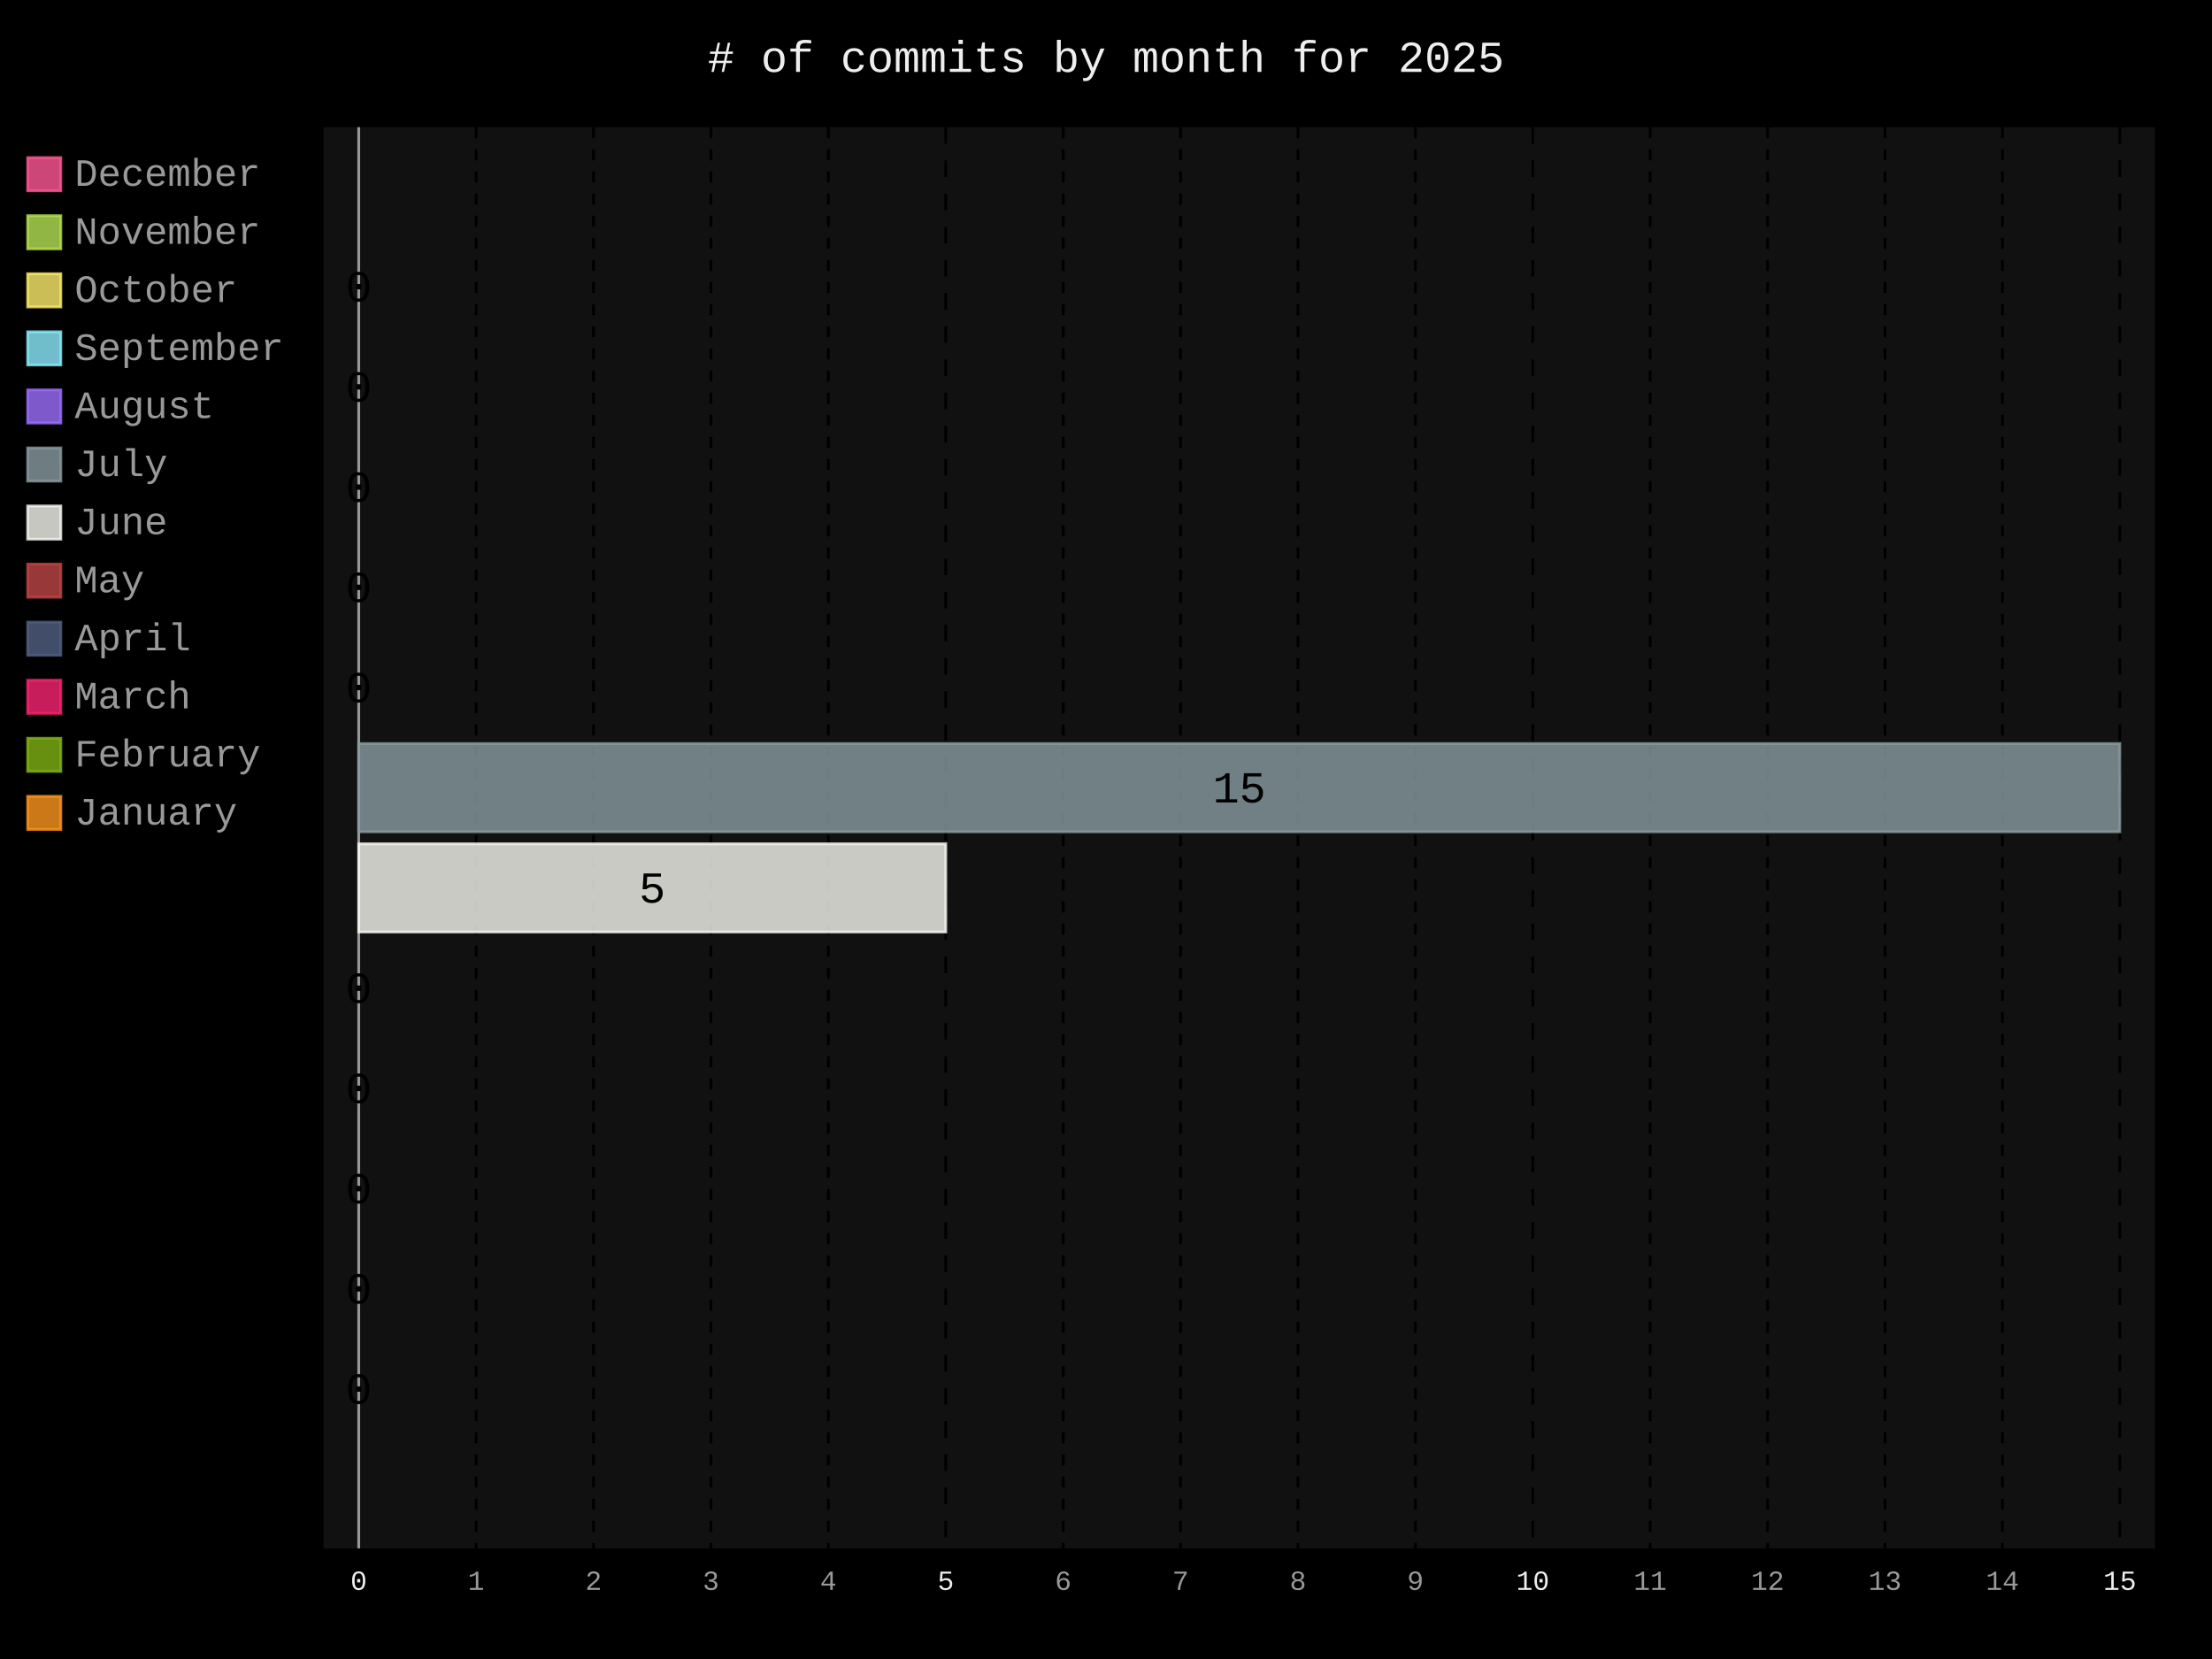
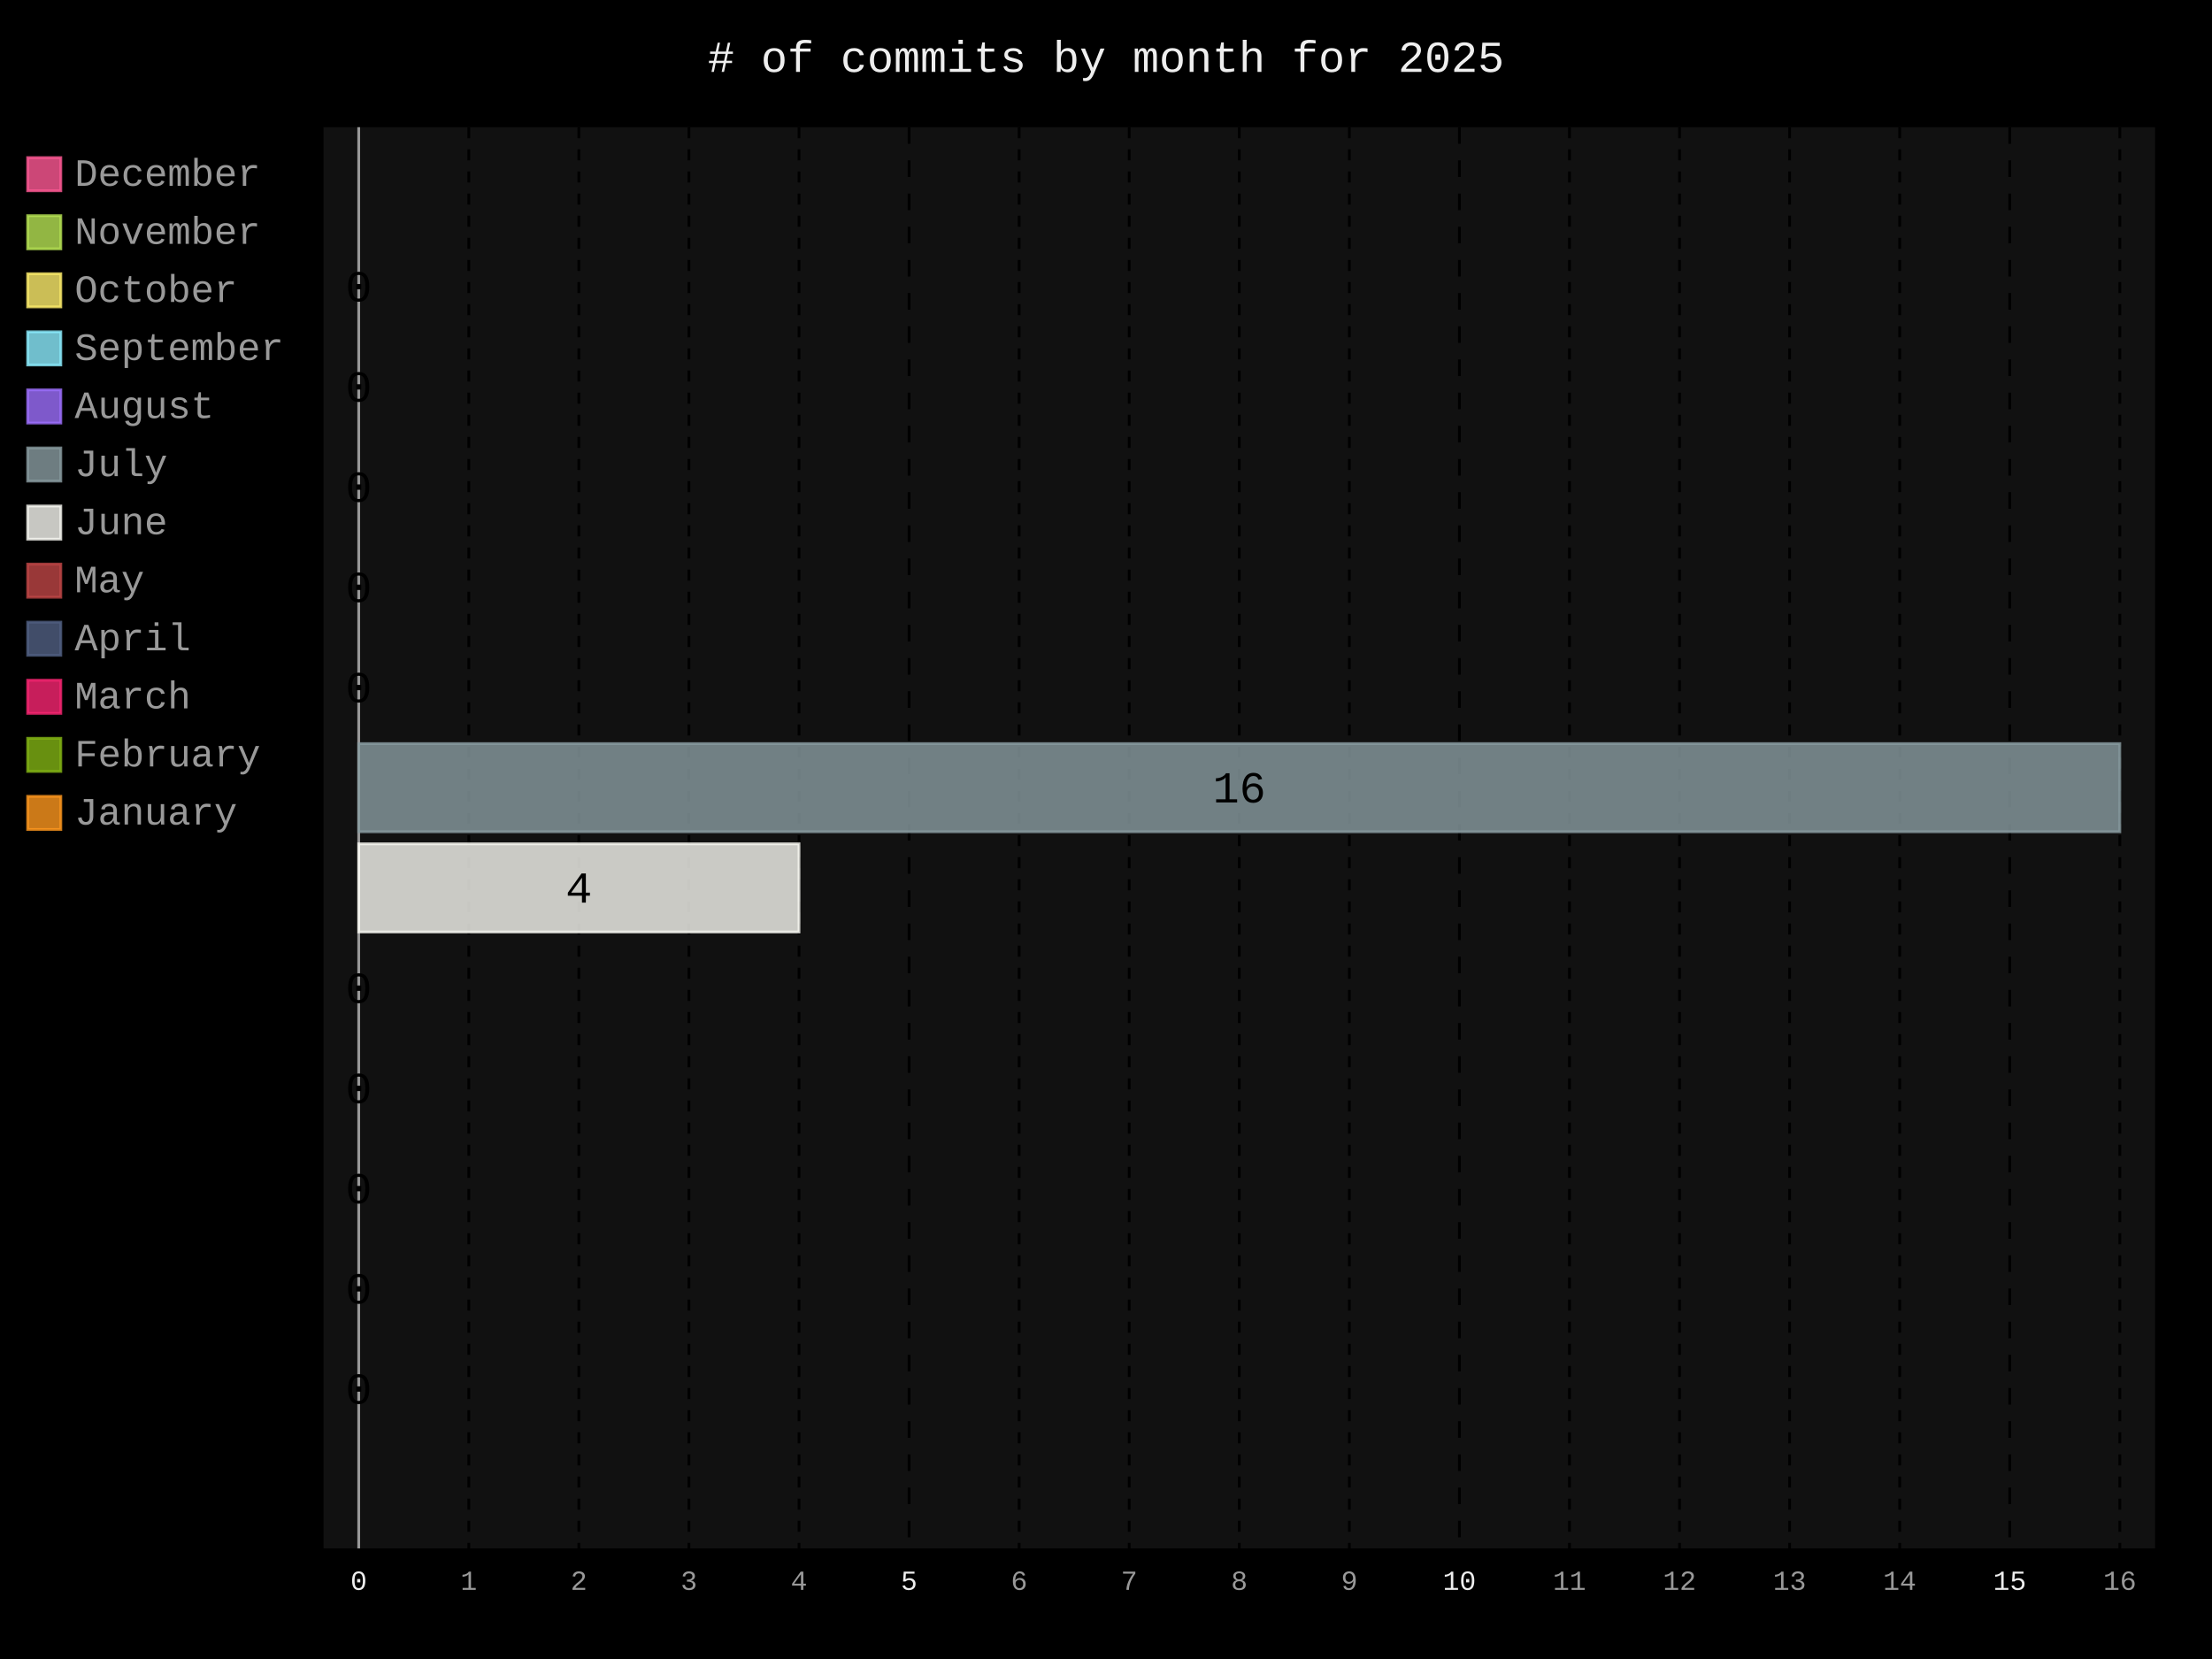
- <svg xmlns="http://www.w3.org/2000/svg" id="chart-7747c57a-ceef-4631-9178-cc2f23c87f48" class="pygal-chart" viewBox="0 0 800 600">
+ <svg xmlns="http://www.w3.org/2000/svg" id="chart-99b39e78-8913-4b95-8de4-66ff8dc65105" class="pygal-chart" viewBox="0 0 800 600">
  <defs>
-     <style type="text/css">#chart-7747c57a-ceef-4631-9178-cc2f23c87f48{-webkit-user-select:none;-webkit-font-smoothing:antialiased;font-family:Consolas,"Liberation Mono",Menlo,Courier,monospace}#chart-7747c57a-ceef-4631-9178-cc2f23c87f48 .title{font-family:Consolas,"Liberation Mono",Menlo,Courier,monospace;font-size:16px}#chart-7747c57a-ceef-4631-9178-cc2f23c87f48 .legends .legend text{font-family:Consolas,"Liberation Mono",Menlo,Courier,monospace;font-size:14px}#chart-7747c57a-ceef-4631-9178-cc2f23c87f48 .axis text{font-family:Consolas,"Liberation Mono",Menlo,Courier,monospace;font-size:10px}#chart-7747c57a-ceef-4631-9178-cc2f23c87f48 .axis text.major{font-family:Consolas,"Liberation Mono",Menlo,Courier,monospace;font-size:10px}#chart-7747c57a-ceef-4631-9178-cc2f23c87f48 .text-overlay text.value{font-family:Consolas,"Liberation Mono",Menlo,Courier,monospace;font-size:16px}#chart-7747c57a-ceef-4631-9178-cc2f23c87f48 .text-overlay text.label{font-family:Consolas,"Liberation Mono",Menlo,Courier,monospace;font-size:10px}#chart-7747c57a-ceef-4631-9178-cc2f23c87f48 .tooltip{font-family:Consolas,"Liberation Mono",Menlo,Courier,monospace;font-size:14px}#chart-7747c57a-ceef-4631-9178-cc2f23c87f48 text.no_data{font-family:Consolas,"Liberation Mono",Menlo,Courier,monospace;font-size:64px}
- #chart-7747c57a-ceef-4631-9178-cc2f23c87f48{background-color:black}#chart-7747c57a-ceef-4631-9178-cc2f23c87f48 path,#chart-7747c57a-ceef-4631-9178-cc2f23c87f48 line,#chart-7747c57a-ceef-4631-9178-cc2f23c87f48 rect,#chart-7747c57a-ceef-4631-9178-cc2f23c87f48 circle{-webkit-transition:250ms;-moz-transition:250ms;transition:250ms}#chart-7747c57a-ceef-4631-9178-cc2f23c87f48 .graph &gt; .background{fill:black}#chart-7747c57a-ceef-4631-9178-cc2f23c87f48 .plot &gt; .background{fill:#111}#chart-7747c57a-ceef-4631-9178-cc2f23c87f48 .graph{fill:#999}#chart-7747c57a-ceef-4631-9178-cc2f23c87f48 text.no_data{fill:#eee}#chart-7747c57a-ceef-4631-9178-cc2f23c87f48 .title{fill:#eee}#chart-7747c57a-ceef-4631-9178-cc2f23c87f48 .legends .legend text{fill:#999}#chart-7747c57a-ceef-4631-9178-cc2f23c87f48 .legends .legend:hover text{fill:#eee}#chart-7747c57a-ceef-4631-9178-cc2f23c87f48 .axis .line{stroke:#eee}#chart-7747c57a-ceef-4631-9178-cc2f23c87f48 .axis .guide.line{stroke:#555}#chart-7747c57a-ceef-4631-9178-cc2f23c87f48 .axis .major.line{stroke:#999}#chart-7747c57a-ceef-4631-9178-cc2f23c87f48 .axis text.major{fill:#eee}#chart-7747c57a-ceef-4631-9178-cc2f23c87f48 .axis.y .guides:hover .guide.line,#chart-7747c57a-ceef-4631-9178-cc2f23c87f48 .line-graph .axis.x .guides:hover .guide.line,#chart-7747c57a-ceef-4631-9178-cc2f23c87f48 .stackedline-graph .axis.x .guides:hover .guide.line,#chart-7747c57a-ceef-4631-9178-cc2f23c87f48 .xy-graph .axis.x .guides:hover .guide.line{stroke:#eee}#chart-7747c57a-ceef-4631-9178-cc2f23c87f48 .axis .guides:hover text{fill:#eee}#chart-7747c57a-ceef-4631-9178-cc2f23c87f48 .reactive{fill-opacity:.8;stroke-opacity:.8;stroke-width:1}#chart-7747c57a-ceef-4631-9178-cc2f23c87f48 .ci{stroke:#999}#chart-7747c57a-ceef-4631-9178-cc2f23c87f48 .reactive.active,#chart-7747c57a-ceef-4631-9178-cc2f23c87f48 .active .reactive{fill-opacity:.4;stroke-opacity:.9;stroke-width:4}#chart-7747c57a-ceef-4631-9178-cc2f23c87f48 .ci .reactive.active{stroke-width:1.5}#chart-7747c57a-ceef-4631-9178-cc2f23c87f48 .series text{fill:#eee}#chart-7747c57a-ceef-4631-9178-cc2f23c87f48 .tooltip rect{fill:#111;stroke:#eee;-webkit-transition:opacity 250ms;-moz-transition:opacity 250ms;transition:opacity 250ms}#chart-7747c57a-ceef-4631-9178-cc2f23c87f48 .tooltip .label{fill:#999}#chart-7747c57a-ceef-4631-9178-cc2f23c87f48 .tooltip .label{fill:#999}#chart-7747c57a-ceef-4631-9178-cc2f23c87f48 .tooltip .legend{font-size:.8em;fill:#555}#chart-7747c57a-ceef-4631-9178-cc2f23c87f48 .tooltip .x_label{font-size:.6em;fill:#eee}#chart-7747c57a-ceef-4631-9178-cc2f23c87f48 .tooltip .xlink{font-size:.5em;text-decoration:underline}#chart-7747c57a-ceef-4631-9178-cc2f23c87f48 .tooltip .value{font-size:1.5em}#chart-7747c57a-ceef-4631-9178-cc2f23c87f48 .bound{font-size:.5em}#chart-7747c57a-ceef-4631-9178-cc2f23c87f48 .max-value{font-size:.75em;fill:#555}#chart-7747c57a-ceef-4631-9178-cc2f23c87f48 .map-element{fill:#111;stroke:#555 !important}#chart-7747c57a-ceef-4631-9178-cc2f23c87f48 .map-element .reactive{fill-opacity:inherit;stroke-opacity:inherit}#chart-7747c57a-ceef-4631-9178-cc2f23c87f48 .color-0,#chart-7747c57a-ceef-4631-9178-cc2f23c87f48 .color-0 a:visited{stroke:#ff5995;fill:#ff5995}#chart-7747c57a-ceef-4631-9178-cc2f23c87f48 .color-1,#chart-7747c57a-ceef-4631-9178-cc2f23c87f48 .color-1 a:visited{stroke:#b6e354;fill:#b6e354}#chart-7747c57a-ceef-4631-9178-cc2f23c87f48 .color-2,#chart-7747c57a-ceef-4631-9178-cc2f23c87f48 .color-2 a:visited{stroke:#feed6c;fill:#feed6c}#chart-7747c57a-ceef-4631-9178-cc2f23c87f48 .color-3,#chart-7747c57a-ceef-4631-9178-cc2f23c87f48 .color-3 a:visited{stroke:#8cedff;fill:#8cedff}#chart-7747c57a-ceef-4631-9178-cc2f23c87f48 .color-4,#chart-7747c57a-ceef-4631-9178-cc2f23c87f48 .color-4 a:visited{stroke:#9e6ffe;fill:#9e6ffe}#chart-7747c57a-ceef-4631-9178-cc2f23c87f48 .color-5,#chart-7747c57a-ceef-4631-9178-cc2f23c87f48 .color-5 a:visited{stroke:#899ca1;fill:#899ca1}#chart-7747c57a-ceef-4631-9178-cc2f23c87f48 .color-6,#chart-7747c57a-ceef-4631-9178-cc2f23c87f48 .color-6 a:visited{stroke:#f8f8f2;fill:#f8f8f2}#chart-7747c57a-ceef-4631-9178-cc2f23c87f48 .color-7,#chart-7747c57a-ceef-4631-9178-cc2f23c87f48 .color-7 a:visited{stroke:#bf4646;fill:#bf4646}#chart-7747c57a-ceef-4631-9178-cc2f23c87f48 .color-8,#chart-7747c57a-ceef-4631-9178-cc2f23c87f48 .color-8 a:visited{stroke:#516083;fill:#516083}#chart-7747c57a-ceef-4631-9178-cc2f23c87f48 .color-9,#chart-7747c57a-ceef-4631-9178-cc2f23c87f48 .color-9 a:visited{stroke:#f92672;fill:#f92672}#chart-7747c57a-ceef-4631-9178-cc2f23c87f48 .color-10,#chart-7747c57a-ceef-4631-9178-cc2f23c87f48 .color-10 a:visited{stroke:#82b414;fill:#82b414}#chart-7747c57a-ceef-4631-9178-cc2f23c87f48 .color-11,#chart-7747c57a-ceef-4631-9178-cc2f23c87f48 .color-11 a:visited{stroke:#fd971f;fill:#fd971f}#chart-7747c57a-ceef-4631-9178-cc2f23c87f48 .text-overlay .color-0 text{fill:black}#chart-7747c57a-ceef-4631-9178-cc2f23c87f48 .text-overlay .color-1 text{fill:black}#chart-7747c57a-ceef-4631-9178-cc2f23c87f48 .text-overlay .color-2 text{fill:black}#chart-7747c57a-ceef-4631-9178-cc2f23c87f48 .text-overlay .color-3 text{fill:black}#chart-7747c57a-ceef-4631-9178-cc2f23c87f48 .text-overlay .color-4 text{fill:black}#chart-7747c57a-ceef-4631-9178-cc2f23c87f48 .text-overlay .color-5 text{fill:black}#chart-7747c57a-ceef-4631-9178-cc2f23c87f48 .text-overlay .color-6 text{fill:black}#chart-7747c57a-ceef-4631-9178-cc2f23c87f48 .text-overlay .color-7 text{fill:black}#chart-7747c57a-ceef-4631-9178-cc2f23c87f48 .text-overlay .color-8 text{fill:black}#chart-7747c57a-ceef-4631-9178-cc2f23c87f48 .text-overlay .color-9 text{fill:black}#chart-7747c57a-ceef-4631-9178-cc2f23c87f48 .text-overlay .color-10 text{fill:black}#chart-7747c57a-ceef-4631-9178-cc2f23c87f48 .text-overlay .color-11 text{fill:black}
- #chart-7747c57a-ceef-4631-9178-cc2f23c87f48 text.no_data{text-anchor:middle}#chart-7747c57a-ceef-4631-9178-cc2f23c87f48 .guide.line{fill:none}#chart-7747c57a-ceef-4631-9178-cc2f23c87f48 .centered{text-anchor:middle}#chart-7747c57a-ceef-4631-9178-cc2f23c87f48 .title{text-anchor:middle}#chart-7747c57a-ceef-4631-9178-cc2f23c87f48 .legends .legend text{fill-opacity:1}#chart-7747c57a-ceef-4631-9178-cc2f23c87f48 .axis.x text{text-anchor:middle}#chart-7747c57a-ceef-4631-9178-cc2f23c87f48 .axis.x:not(.web) text[transform]{text-anchor:start}#chart-7747c57a-ceef-4631-9178-cc2f23c87f48 .axis.x:not(.web) text[transform].backwards{text-anchor:end}#chart-7747c57a-ceef-4631-9178-cc2f23c87f48 .axis.y text{text-anchor:end}#chart-7747c57a-ceef-4631-9178-cc2f23c87f48 .axis.y text[transform].backwards{text-anchor:start}#chart-7747c57a-ceef-4631-9178-cc2f23c87f48 .axis.y2 text{text-anchor:start}#chart-7747c57a-ceef-4631-9178-cc2f23c87f48 .axis.y2 text[transform].backwards{text-anchor:end}#chart-7747c57a-ceef-4631-9178-cc2f23c87f48 .axis .guide.line{stroke-dasharray:4,4;stroke:black}#chart-7747c57a-ceef-4631-9178-cc2f23c87f48 .axis .major.guide.line{stroke-dasharray:6,6;stroke:black}#chart-7747c57a-ceef-4631-9178-cc2f23c87f48 .horizontal .axis.y .guide.line,#chart-7747c57a-ceef-4631-9178-cc2f23c87f48 .horizontal .axis.y2 .guide.line,#chart-7747c57a-ceef-4631-9178-cc2f23c87f48 .vertical .axis.x .guide.line{opacity:0}#chart-7747c57a-ceef-4631-9178-cc2f23c87f48 .horizontal .axis.always_show .guide.line,#chart-7747c57a-ceef-4631-9178-cc2f23c87f48 .vertical .axis.always_show .guide.line{opacity:1 !important}#chart-7747c57a-ceef-4631-9178-cc2f23c87f48 .axis.y .guides:hover .guide.line,#chart-7747c57a-ceef-4631-9178-cc2f23c87f48 .axis.y2 .guides:hover .guide.line,#chart-7747c57a-ceef-4631-9178-cc2f23c87f48 .axis.x .guides:hover .guide.line{opacity:1}#chart-7747c57a-ceef-4631-9178-cc2f23c87f48 .axis .guides:hover text{opacity:1}#chart-7747c57a-ceef-4631-9178-cc2f23c87f48 .nofill{fill:none}#chart-7747c57a-ceef-4631-9178-cc2f23c87f48 .subtle-fill{fill-opacity:.2}#chart-7747c57a-ceef-4631-9178-cc2f23c87f48 .dot{stroke-width:1px;fill-opacity:1;stroke-opacity:1}#chart-7747c57a-ceef-4631-9178-cc2f23c87f48 .dot.active{stroke-width:5px}#chart-7747c57a-ceef-4631-9178-cc2f23c87f48 .dot.negative{fill:transparent}#chart-7747c57a-ceef-4631-9178-cc2f23c87f48 text,#chart-7747c57a-ceef-4631-9178-cc2f23c87f48 tspan{stroke:none !important}#chart-7747c57a-ceef-4631-9178-cc2f23c87f48 .series text.active{opacity:1}#chart-7747c57a-ceef-4631-9178-cc2f23c87f48 .tooltip rect{fill-opacity:.95;stroke-width:.5}#chart-7747c57a-ceef-4631-9178-cc2f23c87f48 .tooltip text{fill-opacity:1}#chart-7747c57a-ceef-4631-9178-cc2f23c87f48 .showable{visibility:hidden}#chart-7747c57a-ceef-4631-9178-cc2f23c87f48 .showable.shown{visibility:visible}#chart-7747c57a-ceef-4631-9178-cc2f23c87f48 .gauge-background{fill:rgba(229,229,229,1);stroke:none}#chart-7747c57a-ceef-4631-9178-cc2f23c87f48 .bg-lines{stroke:black;stroke-width:2px}</style>
+     <style type="text/css">#chart-99b39e78-8913-4b95-8de4-66ff8dc65105{-webkit-user-select:none;-webkit-font-smoothing:antialiased;font-family:Consolas,"Liberation Mono",Menlo,Courier,monospace}#chart-99b39e78-8913-4b95-8de4-66ff8dc65105 .title{font-family:Consolas,"Liberation Mono",Menlo,Courier,monospace;font-size:16px}#chart-99b39e78-8913-4b95-8de4-66ff8dc65105 .legends .legend text{font-family:Consolas,"Liberation Mono",Menlo,Courier,monospace;font-size:14px}#chart-99b39e78-8913-4b95-8de4-66ff8dc65105 .axis text{font-family:Consolas,"Liberation Mono",Menlo,Courier,monospace;font-size:10px}#chart-99b39e78-8913-4b95-8de4-66ff8dc65105 .axis text.major{font-family:Consolas,"Liberation Mono",Menlo,Courier,monospace;font-size:10px}#chart-99b39e78-8913-4b95-8de4-66ff8dc65105 .text-overlay text.value{font-family:Consolas,"Liberation Mono",Menlo,Courier,monospace;font-size:16px}#chart-99b39e78-8913-4b95-8de4-66ff8dc65105 .text-overlay text.label{font-family:Consolas,"Liberation Mono",Menlo,Courier,monospace;font-size:10px}#chart-99b39e78-8913-4b95-8de4-66ff8dc65105 .tooltip{font-family:Consolas,"Liberation Mono",Menlo,Courier,monospace;font-size:14px}#chart-99b39e78-8913-4b95-8de4-66ff8dc65105 text.no_data{font-family:Consolas,"Liberation Mono",Menlo,Courier,monospace;font-size:64px}
+ #chart-99b39e78-8913-4b95-8de4-66ff8dc65105{background-color:black}#chart-99b39e78-8913-4b95-8de4-66ff8dc65105 path,#chart-99b39e78-8913-4b95-8de4-66ff8dc65105 line,#chart-99b39e78-8913-4b95-8de4-66ff8dc65105 rect,#chart-99b39e78-8913-4b95-8de4-66ff8dc65105 circle{-webkit-transition:250ms;-moz-transition:250ms;transition:250ms}#chart-99b39e78-8913-4b95-8de4-66ff8dc65105 .graph &gt; .background{fill:black}#chart-99b39e78-8913-4b95-8de4-66ff8dc65105 .plot &gt; .background{fill:#111}#chart-99b39e78-8913-4b95-8de4-66ff8dc65105 .graph{fill:#999}#chart-99b39e78-8913-4b95-8de4-66ff8dc65105 text.no_data{fill:#eee}#chart-99b39e78-8913-4b95-8de4-66ff8dc65105 .title{fill:#eee}#chart-99b39e78-8913-4b95-8de4-66ff8dc65105 .legends .legend text{fill:#999}#chart-99b39e78-8913-4b95-8de4-66ff8dc65105 .legends .legend:hover text{fill:#eee}#chart-99b39e78-8913-4b95-8de4-66ff8dc65105 .axis .line{stroke:#eee}#chart-99b39e78-8913-4b95-8de4-66ff8dc65105 .axis .guide.line{stroke:#555}#chart-99b39e78-8913-4b95-8de4-66ff8dc65105 .axis .major.line{stroke:#999}#chart-99b39e78-8913-4b95-8de4-66ff8dc65105 .axis text.major{fill:#eee}#chart-99b39e78-8913-4b95-8de4-66ff8dc65105 .axis.y .guides:hover .guide.line,#chart-99b39e78-8913-4b95-8de4-66ff8dc65105 .line-graph .axis.x .guides:hover .guide.line,#chart-99b39e78-8913-4b95-8de4-66ff8dc65105 .stackedline-graph .axis.x .guides:hover .guide.line,#chart-99b39e78-8913-4b95-8de4-66ff8dc65105 .xy-graph .axis.x .guides:hover .guide.line{stroke:#eee}#chart-99b39e78-8913-4b95-8de4-66ff8dc65105 .axis .guides:hover text{fill:#eee}#chart-99b39e78-8913-4b95-8de4-66ff8dc65105 .reactive{fill-opacity:.8;stroke-opacity:.8;stroke-width:1}#chart-99b39e78-8913-4b95-8de4-66ff8dc65105 .ci{stroke:#999}#chart-99b39e78-8913-4b95-8de4-66ff8dc65105 .reactive.active,#chart-99b39e78-8913-4b95-8de4-66ff8dc65105 .active .reactive{fill-opacity:.4;stroke-opacity:.9;stroke-width:4}#chart-99b39e78-8913-4b95-8de4-66ff8dc65105 .ci .reactive.active{stroke-width:1.5}#chart-99b39e78-8913-4b95-8de4-66ff8dc65105 .series text{fill:#eee}#chart-99b39e78-8913-4b95-8de4-66ff8dc65105 .tooltip rect{fill:#111;stroke:#eee;-webkit-transition:opacity 250ms;-moz-transition:opacity 250ms;transition:opacity 250ms}#chart-99b39e78-8913-4b95-8de4-66ff8dc65105 .tooltip .label{fill:#999}#chart-99b39e78-8913-4b95-8de4-66ff8dc65105 .tooltip .label{fill:#999}#chart-99b39e78-8913-4b95-8de4-66ff8dc65105 .tooltip .legend{font-size:.8em;fill:#555}#chart-99b39e78-8913-4b95-8de4-66ff8dc65105 .tooltip .x_label{font-size:.6em;fill:#eee}#chart-99b39e78-8913-4b95-8de4-66ff8dc65105 .tooltip .xlink{font-size:.5em;text-decoration:underline}#chart-99b39e78-8913-4b95-8de4-66ff8dc65105 .tooltip .value{font-size:1.5em}#chart-99b39e78-8913-4b95-8de4-66ff8dc65105 .bound{font-size:.5em}#chart-99b39e78-8913-4b95-8de4-66ff8dc65105 .max-value{font-size:.75em;fill:#555}#chart-99b39e78-8913-4b95-8de4-66ff8dc65105 .map-element{fill:#111;stroke:#555 !important}#chart-99b39e78-8913-4b95-8de4-66ff8dc65105 .map-element .reactive{fill-opacity:inherit;stroke-opacity:inherit}#chart-99b39e78-8913-4b95-8de4-66ff8dc65105 .color-0,#chart-99b39e78-8913-4b95-8de4-66ff8dc65105 .color-0 a:visited{stroke:#ff5995;fill:#ff5995}#chart-99b39e78-8913-4b95-8de4-66ff8dc65105 .color-1,#chart-99b39e78-8913-4b95-8de4-66ff8dc65105 .color-1 a:visited{stroke:#b6e354;fill:#b6e354}#chart-99b39e78-8913-4b95-8de4-66ff8dc65105 .color-2,#chart-99b39e78-8913-4b95-8de4-66ff8dc65105 .color-2 a:visited{stroke:#feed6c;fill:#feed6c}#chart-99b39e78-8913-4b95-8de4-66ff8dc65105 .color-3,#chart-99b39e78-8913-4b95-8de4-66ff8dc65105 .color-3 a:visited{stroke:#8cedff;fill:#8cedff}#chart-99b39e78-8913-4b95-8de4-66ff8dc65105 .color-4,#chart-99b39e78-8913-4b95-8de4-66ff8dc65105 .color-4 a:visited{stroke:#9e6ffe;fill:#9e6ffe}#chart-99b39e78-8913-4b95-8de4-66ff8dc65105 .color-5,#chart-99b39e78-8913-4b95-8de4-66ff8dc65105 .color-5 a:visited{stroke:#899ca1;fill:#899ca1}#chart-99b39e78-8913-4b95-8de4-66ff8dc65105 .color-6,#chart-99b39e78-8913-4b95-8de4-66ff8dc65105 .color-6 a:visited{stroke:#f8f8f2;fill:#f8f8f2}#chart-99b39e78-8913-4b95-8de4-66ff8dc65105 .color-7,#chart-99b39e78-8913-4b95-8de4-66ff8dc65105 .color-7 a:visited{stroke:#bf4646;fill:#bf4646}#chart-99b39e78-8913-4b95-8de4-66ff8dc65105 .color-8,#chart-99b39e78-8913-4b95-8de4-66ff8dc65105 .color-8 a:visited{stroke:#516083;fill:#516083}#chart-99b39e78-8913-4b95-8de4-66ff8dc65105 .color-9,#chart-99b39e78-8913-4b95-8de4-66ff8dc65105 .color-9 a:visited{stroke:#f92672;fill:#f92672}#chart-99b39e78-8913-4b95-8de4-66ff8dc65105 .color-10,#chart-99b39e78-8913-4b95-8de4-66ff8dc65105 .color-10 a:visited{stroke:#82b414;fill:#82b414}#chart-99b39e78-8913-4b95-8de4-66ff8dc65105 .color-11,#chart-99b39e78-8913-4b95-8de4-66ff8dc65105 .color-11 a:visited{stroke:#fd971f;fill:#fd971f}#chart-99b39e78-8913-4b95-8de4-66ff8dc65105 .text-overlay .color-0 text{fill:black}#chart-99b39e78-8913-4b95-8de4-66ff8dc65105 .text-overlay .color-1 text{fill:black}#chart-99b39e78-8913-4b95-8de4-66ff8dc65105 .text-overlay .color-2 text{fill:black}#chart-99b39e78-8913-4b95-8de4-66ff8dc65105 .text-overlay .color-3 text{fill:black}#chart-99b39e78-8913-4b95-8de4-66ff8dc65105 .text-overlay .color-4 text{fill:black}#chart-99b39e78-8913-4b95-8de4-66ff8dc65105 .text-overlay .color-5 text{fill:black}#chart-99b39e78-8913-4b95-8de4-66ff8dc65105 .text-overlay .color-6 text{fill:black}#chart-99b39e78-8913-4b95-8de4-66ff8dc65105 .text-overlay .color-7 text{fill:black}#chart-99b39e78-8913-4b95-8de4-66ff8dc65105 .text-overlay .color-8 text{fill:black}#chart-99b39e78-8913-4b95-8de4-66ff8dc65105 .text-overlay .color-9 text{fill:black}#chart-99b39e78-8913-4b95-8de4-66ff8dc65105 .text-overlay .color-10 text{fill:black}#chart-99b39e78-8913-4b95-8de4-66ff8dc65105 .text-overlay .color-11 text{fill:black}
+ #chart-99b39e78-8913-4b95-8de4-66ff8dc65105 text.no_data{text-anchor:middle}#chart-99b39e78-8913-4b95-8de4-66ff8dc65105 .guide.line{fill:none}#chart-99b39e78-8913-4b95-8de4-66ff8dc65105 .centered{text-anchor:middle}#chart-99b39e78-8913-4b95-8de4-66ff8dc65105 .title{text-anchor:middle}#chart-99b39e78-8913-4b95-8de4-66ff8dc65105 .legends .legend text{fill-opacity:1}#chart-99b39e78-8913-4b95-8de4-66ff8dc65105 .axis.x text{text-anchor:middle}#chart-99b39e78-8913-4b95-8de4-66ff8dc65105 .axis.x:not(.web) text[transform]{text-anchor:start}#chart-99b39e78-8913-4b95-8de4-66ff8dc65105 .axis.x:not(.web) text[transform].backwards{text-anchor:end}#chart-99b39e78-8913-4b95-8de4-66ff8dc65105 .axis.y text{text-anchor:end}#chart-99b39e78-8913-4b95-8de4-66ff8dc65105 .axis.y text[transform].backwards{text-anchor:start}#chart-99b39e78-8913-4b95-8de4-66ff8dc65105 .axis.y2 text{text-anchor:start}#chart-99b39e78-8913-4b95-8de4-66ff8dc65105 .axis.y2 text[transform].backwards{text-anchor:end}#chart-99b39e78-8913-4b95-8de4-66ff8dc65105 .axis .guide.line{stroke-dasharray:4,4;stroke:black}#chart-99b39e78-8913-4b95-8de4-66ff8dc65105 .axis .major.guide.line{stroke-dasharray:6,6;stroke:black}#chart-99b39e78-8913-4b95-8de4-66ff8dc65105 .horizontal .axis.y .guide.line,#chart-99b39e78-8913-4b95-8de4-66ff8dc65105 .horizontal .axis.y2 .guide.line,#chart-99b39e78-8913-4b95-8de4-66ff8dc65105 .vertical .axis.x .guide.line{opacity:0}#chart-99b39e78-8913-4b95-8de4-66ff8dc65105 .horizontal .axis.always_show .guide.line,#chart-99b39e78-8913-4b95-8de4-66ff8dc65105 .vertical .axis.always_show .guide.line{opacity:1 !important}#chart-99b39e78-8913-4b95-8de4-66ff8dc65105 .axis.y .guides:hover .guide.line,#chart-99b39e78-8913-4b95-8de4-66ff8dc65105 .axis.y2 .guides:hover .guide.line,#chart-99b39e78-8913-4b95-8de4-66ff8dc65105 .axis.x .guides:hover .guide.line{opacity:1}#chart-99b39e78-8913-4b95-8de4-66ff8dc65105 .axis .guides:hover text{opacity:1}#chart-99b39e78-8913-4b95-8de4-66ff8dc65105 .nofill{fill:none}#chart-99b39e78-8913-4b95-8de4-66ff8dc65105 .subtle-fill{fill-opacity:.2}#chart-99b39e78-8913-4b95-8de4-66ff8dc65105 .dot{stroke-width:1px;fill-opacity:1;stroke-opacity:1}#chart-99b39e78-8913-4b95-8de4-66ff8dc65105 .dot.active{stroke-width:5px}#chart-99b39e78-8913-4b95-8de4-66ff8dc65105 .dot.negative{fill:transparent}#chart-99b39e78-8913-4b95-8de4-66ff8dc65105 text,#chart-99b39e78-8913-4b95-8de4-66ff8dc65105 tspan{stroke:none !important}#chart-99b39e78-8913-4b95-8de4-66ff8dc65105 .series text.active{opacity:1}#chart-99b39e78-8913-4b95-8de4-66ff8dc65105 .tooltip rect{fill-opacity:.95;stroke-width:.5}#chart-99b39e78-8913-4b95-8de4-66ff8dc65105 .tooltip text{fill-opacity:1}#chart-99b39e78-8913-4b95-8de4-66ff8dc65105 .showable{visibility:hidden}#chart-99b39e78-8913-4b95-8de4-66ff8dc65105 .showable.shown{visibility:visible}#chart-99b39e78-8913-4b95-8de4-66ff8dc65105 .gauge-background{fill:rgba(229,229,229,1);stroke:none}#chart-99b39e78-8913-4b95-8de4-66ff8dc65105 .bg-lines{stroke:black;stroke-width:2px}</style>
  </defs>
  <g class="graph horizontalbar-graph horizontal">
    <rect x="0" y="0" width="800" height="600" class="background" />
    <g transform="translate(117, 46)" class="plot">
      <rect x="0" y="0" width="662.4" height="514" class="background" />
      <g class="axis x always_show">
        <g class="guides">
          <path d="M12.738 0 v514" class="axis major line" />
          <text x="12.738" y="529.0" class="major">0</text>
        </g>
        <g class="guides">
-           <path d="M55.2 0 v514" class="guide line" />
-           <text x="55.2" y="529.0" class="">1</text>
-         </g>
-         <g class="guides">
-           <path d="M97.662 0 v514" class="guide line" />
-           <text x="97.662" y="529.0" class="">2</text>
-         </g>
-         <g class="guides">
-           <path d="M140.123 0 v514" class="guide line" />
-           <text x="140.123" y="529.0" class="">3</text>
-         </g>
-         <g class="guides">
-           <path d="M182.585 0 v514" class="guide line" />
-           <text x="182.585" y="529.0" class="">4</text>
-         </g>
-         <g class="guides">
-           <path d="M225.046 0 v514" class="major guide line" />
-           <text x="225.046" y="529.0" class="major">5</text>
-         </g>
-         <g class="guides">
-           <path d="M267.508 0 v514" class="guide line" />
-           <text x="267.508" y="529.0" class="">6</text>
-         </g>
-         <g class="guides">
-           <path d="M309.969 0 v514" class="guide line" />
-           <text x="309.969" y="529.0" class="">7</text>
-         </g>
-         <g class="guides">
-           <path d="M352.431 0 v514" class="guide line" />
-           <text x="352.431" y="529.0" class="">8</text>
-         </g>
-         <g class="guides">
-           <path d="M394.892 0 v514" class="guide line" />
-           <text x="394.892" y="529.0" class="">9</text>
-         </g>
-         <g class="guides">
-           <path d="M437.354 0 v514" class="major guide line" />
-           <text x="437.354" y="529.0" class="major">10</text>
-         </g>
-         <g class="guides">
-           <path d="M479.815 0 v514" class="guide line" />
-           <text x="479.815" y="529.0" class="">11</text>
-         </g>
-         <g class="guides">
-           <path d="M522.277 0 v514" class="guide line" />
-           <text x="522.277" y="529.0" class="">12</text>
-         </g>
-         <g class="guides">
-           <path d="M564.738 0 v514" class="guide line" />
-           <text x="564.738" y="529.0" class="">13</text>
-         </g>
-         <g class="guides">
-           <path d="M607.2 0 v514" class="guide line" />
-           <text x="607.2" y="529.0" class="">14</text>
-         </g>
-         <g class="guides">
-           <path d="M649.662 0 v514" class="major guide line" />
-           <text x="649.662" y="529.0" class="major">15</text>
+           <path d="M52.546 0 v514" class="guide line" />
+           <text x="52.546" y="529.0" class="">1</text>
+         </g>
+         <g class="guides">
+           <path d="M92.354 0 v514" class="guide line" />
+           <text x="92.354" y="529.0" class="">2</text>
+         </g>
+         <g class="guides">
+           <path d="M132.162 0 v514" class="guide line" />
+           <text x="132.162" y="529.0" class="">3</text>
+         </g>
+         <g class="guides">
+           <path d="M171.969 0 v514" class="guide line" />
+           <text x="171.969" y="529.0" class="">4</text>
+         </g>
+         <g class="guides">
+           <path d="M211.777 0 v514" class="major guide line" />
+           <text x="211.777" y="529.0" class="major">5</text>
+         </g>
+         <g class="guides">
+           <path d="M251.585 0 v514" class="guide line" />
+           <text x="251.585" y="529.0" class="">6</text>
+         </g>
+         <g class="guides">
+           <path d="M291.392 0 v514" class="guide line" />
+           <text x="291.392" y="529.0" class="">7</text>
+         </g>
+         <g class="guides">
+           <path d="M331.2 0 v514" class="guide line" />
+           <text x="331.2" y="529.0" class="">8</text>
+         </g>
+         <g class="guides">
+           <path d="M371.008 0 v514" class="guide line" />
+           <text x="371.008" y="529.0" class="">9</text>
+         </g>
+         <g class="guides">
+           <path d="M410.815 0 v514" class="major guide line" />
+           <text x="410.815" y="529.0" class="major">10</text>
+         </g>
+         <g class="guides">
+           <path d="M450.623 0 v514" class="guide line" />
+           <text x="450.623" y="529.0" class="">11</text>
+         </g>
+         <g class="guides">
+           <path d="M490.431 0 v514" class="guide line" />
+           <text x="490.431" y="529.0" class="">12</text>
+         </g>
+         <g class="guides">
+           <path d="M530.238 0 v514" class="guide line" />
+           <text x="530.238" y="529.0" class="">13</text>
+         </g>
+         <g class="guides">
+           <path d="M570.046 0 v514" class="guide line" />
+           <text x="570.046" y="529.0" class="">14</text>
+         </g>
+         <g class="guides">
+           <path d="M609.854 0 v514" class="major guide line" />
+           <text x="609.854" y="529.0" class="major">15</text>
+         </g>
+         <g class="guides">
+           <path d="M649.662 0 v514" class="guide line" />
+           <text x="649.662" y="529.0" class="">16</text>
        </g>
      </g>
      <g class="series serie-11 color-11">
        <g class="bars">
          <g class="bar">
            <rect x="12.738" y="440.393" rx="0" ry="0" height="31.894" class="rect reactive tooltip-trigger" />
          </g>
        </g>
      </g>
      <g class="series serie-10 color-10">
        <g class="bars">
          <g class="bar">
            <rect x="12.738" y="404.149" rx="0" ry="0" height="31.894" class="rect reactive tooltip-trigger" />
          </g>
        </g>
      </g>
      <g class="series serie-9 color-9">
        <g class="bars">
          <g class="bar">
            <rect x="12.738" y="367.905" rx="0" ry="0" height="31.894" class="rect reactive tooltip-trigger" />
          </g>
        </g>
      </g>
      <g class="series serie-8 color-8">
        <g class="bars">
          <g class="bar">
            <rect x="12.738" y="331.662" rx="0" ry="0" height="31.894" class="rect reactive tooltip-trigger" />
          </g>
        </g>
      </g>
      <g class="series serie-7 color-7">
        <g class="bars">
          <g class="bar">
            <rect x="12.738" y="295.418" rx="0" ry="0" height="31.894" class="rect reactive tooltip-trigger" />
          </g>
        </g>
      </g>
      <g class="series serie-6 color-6">
        <g class="bars">
          <g class="bar">
-             <rect x="12.738" y="259.175" rx="0" ry="0" width="212.308" height="31.894" class="rect reactive tooltip-trigger" />
+             <rect x="12.738" y="259.175" rx="0" ry="0" width="159.231" height="31.894" class="rect reactive tooltip-trigger" />
          </g>
        </g>
      </g>
      <g class="series serie-5 color-5">
        <g class="bars">
          <g class="bar">
            <rect x="12.738" y="222.931" rx="0" ry="0" width="636.923" height="31.894" class="rect reactive tooltip-trigger" />
          </g>
        </g>
      </g>
      <g class="series serie-4 color-4">
        <g class="bars">
          <g class="bar">
            <rect x="12.738" y="186.687" rx="0" ry="0" height="31.894" class="rect reactive tooltip-trigger" />
          </g>
        </g>
      </g>
      <g class="series serie-3 color-3">
        <g class="bars">
          <g class="bar">
            <rect x="12.738" y="150.444" rx="0" ry="0" height="31.894" class="rect reactive tooltip-trigger" />
          </g>
        </g>
      </g>
      <g class="series serie-2 color-2">
        <g class="bars">
          <g class="bar">
            <rect x="12.738" y="114.2" rx="0" ry="0" height="31.894" class="rect reactive tooltip-trigger" />
          </g>
        </g>
      </g>
      <g class="series serie-1 color-1">
        <g class="bars">
          <g class="bar">
            <rect x="12.738" y="77.957" rx="0" ry="0" height="31.894" class="rect reactive tooltip-trigger" />
          </g>
        </g>
      </g>
      <g class="series serie-0 color-0">
        <g class="bars">
          <g class="bar">
            <rect x="12.738" y="41.713" rx="0" ry="0" height="31.894" class="rect reactive tooltip-trigger" />
          </g>
        </g>
      </g>
    </g>
    <g class="titles">
      <text x="400.0" y="26" class="title plot_title"># of commits by month for 2025</text>
    </g>
    <g transform="translate(117, 46)" class="plot overlay">
      <g class="series serie-11 color-11" />
      <g class="series serie-10 color-10" />
      <g class="series serie-9 color-9" />
      <g class="series serie-8 color-8" />
      <g class="series serie-7 color-7" />
      <g class="series serie-6 color-6" />
      <g class="series serie-5 color-5" />
      <g class="series serie-4 color-4" />
      <g class="series serie-3 color-3" />
      <g class="series serie-2 color-2" />
      <g class="series serie-1 color-1" />
      <g class="series serie-0 color-0" />
    </g>
    <g transform="translate(117, 46)" class="plot text-overlay">
      <g class="series serie-11 color-11">
        <text text-anchor="middle" x="12.738" y="461.673" class="value">0</text>
      </g>
      <g class="series serie-10 color-10">
        <text text-anchor="middle" x="12.738" y="425.429" class="value">0</text>
      </g>
      <g class="series serie-9 color-9">
        <text text-anchor="middle" x="12.738" y="389.186" class="value">0</text>
      </g>
      <g class="series serie-8 color-8">
        <text text-anchor="middle" x="12.738" y="352.942" class="value">0</text>
      </g>
      <g class="series serie-7 color-7">
        <text text-anchor="middle" x="12.738" y="316.699" class="value">0</text>
      </g>
      <g class="series serie-6 color-6">
-         <text text-anchor="middle" x="118.892" y="280.455" class="value">5</text>
+         <text text-anchor="middle" x="92.354" y="280.455" class="value">4</text>
      </g>
      <g class="series serie-5 color-5">
-         <text text-anchor="middle" x="331.2" y="244.212" class="value">15</text>
+         <text text-anchor="middle" x="331.2" y="244.212" class="value">16</text>
      </g>
      <g class="series serie-4 color-4">
        <text text-anchor="middle" x="12.738" y="207.968" class="value">0</text>
      </g>
      <g class="series serie-3 color-3">
        <text text-anchor="middle" x="12.738" y="171.724" class="value">0</text>
      </g>
      <g class="series serie-2 color-2">
        <text text-anchor="middle" x="12.738" y="135.481" class="value">0</text>
      </g>
      <g class="series serie-1 color-1">
        <text text-anchor="middle" x="12.738" y="99.237" class="value">0</text>
      </g>
      <g class="series serie-0 color-0">
        <text text-anchor="middle" x="12.738" y="62.994" class="value">0</text>
      </g>
    </g>
    <g transform="translate(117, 46)" class="plot tooltip-overlay">
      <g transform="translate(0 0)" style="opacity: 0" class="tooltip">
        <rect rx="0" ry="0" width="0" height="0" class="tooltip-box" />
        <g class="text" />
      </g>
    </g>
    <g transform="translate(10, 56)" class="legends">
      <g id="activate-serie-0" class="legend reactive activate-serie">
        <rect x="0.0" y="1.0" width="12" height="12" class="color-0 reactive" />
        <text x="17.0" y="11.2">December</text>
      </g>
      <g id="activate-serie-1" class="legend reactive activate-serie">
        <rect x="0.0" y="22.0" width="12" height="12" class="color-1 reactive" />
        <text x="17.0" y="32.2">November</text>
      </g>
      <g id="activate-serie-2" class="legend reactive activate-serie">
        <rect x="0.0" y="43.0" width="12" height="12" class="color-2 reactive" />
        <text x="17.0" y="53.2">October</text>
      </g>
      <g id="activate-serie-3" class="legend reactive activate-serie">
        <rect x="0.0" y="64.0" width="12" height="12" class="color-3 reactive" />
        <text x="17.0" y="74.2">September</text>
      </g>
      <g id="activate-serie-4" class="legend reactive activate-serie">
        <rect x="0.0" y="85.0" width="12" height="12" class="color-4 reactive" />
        <text x="17.0" y="95.2">August</text>
      </g>
      <g id="activate-serie-5" class="legend reactive activate-serie">
        <rect x="0.0" y="106.0" width="12" height="12" class="color-5 reactive" />
        <text x="17.0" y="116.2">July</text>
      </g>
      <g id="activate-serie-6" class="legend reactive activate-serie">
        <rect x="0.0" y="127.0" width="12" height="12" class="color-6 reactive" />
        <text x="17.0" y="137.2">June</text>
      </g>
      <g id="activate-serie-7" class="legend reactive activate-serie">
        <rect x="0.0" y="148.0" width="12" height="12" class="color-7 reactive" />
        <text x="17.0" y="158.2">May</text>
      </g>
      <g id="activate-serie-8" class="legend reactive activate-serie">
        <rect x="0.0" y="169.0" width="12" height="12" class="color-8 reactive" />
        <text x="17.0" y="179.2">April</text>
      </g>
      <g id="activate-serie-9" class="legend reactive activate-serie">
        <rect x="0.0" y="190.0" width="12" height="12" class="color-9 reactive" />
        <text x="17.0" y="200.2">March</text>
      </g>
      <g id="activate-serie-10" class="legend reactive activate-serie">
        <rect x="0.0" y="211.0" width="12" height="12" class="color-10 reactive" />
        <text x="17.0" y="221.2">February</text>
      </g>
      <g id="activate-serie-11" class="legend reactive activate-serie">
        <rect x="0.0" y="232.0" width="12" height="12" class="color-11 reactive" />
        <text x="17.0" y="242.2">January</text>
      </g>
    </g>
    <g transform="translate(790, 56)" class="legends" />
  </g>
</svg>
